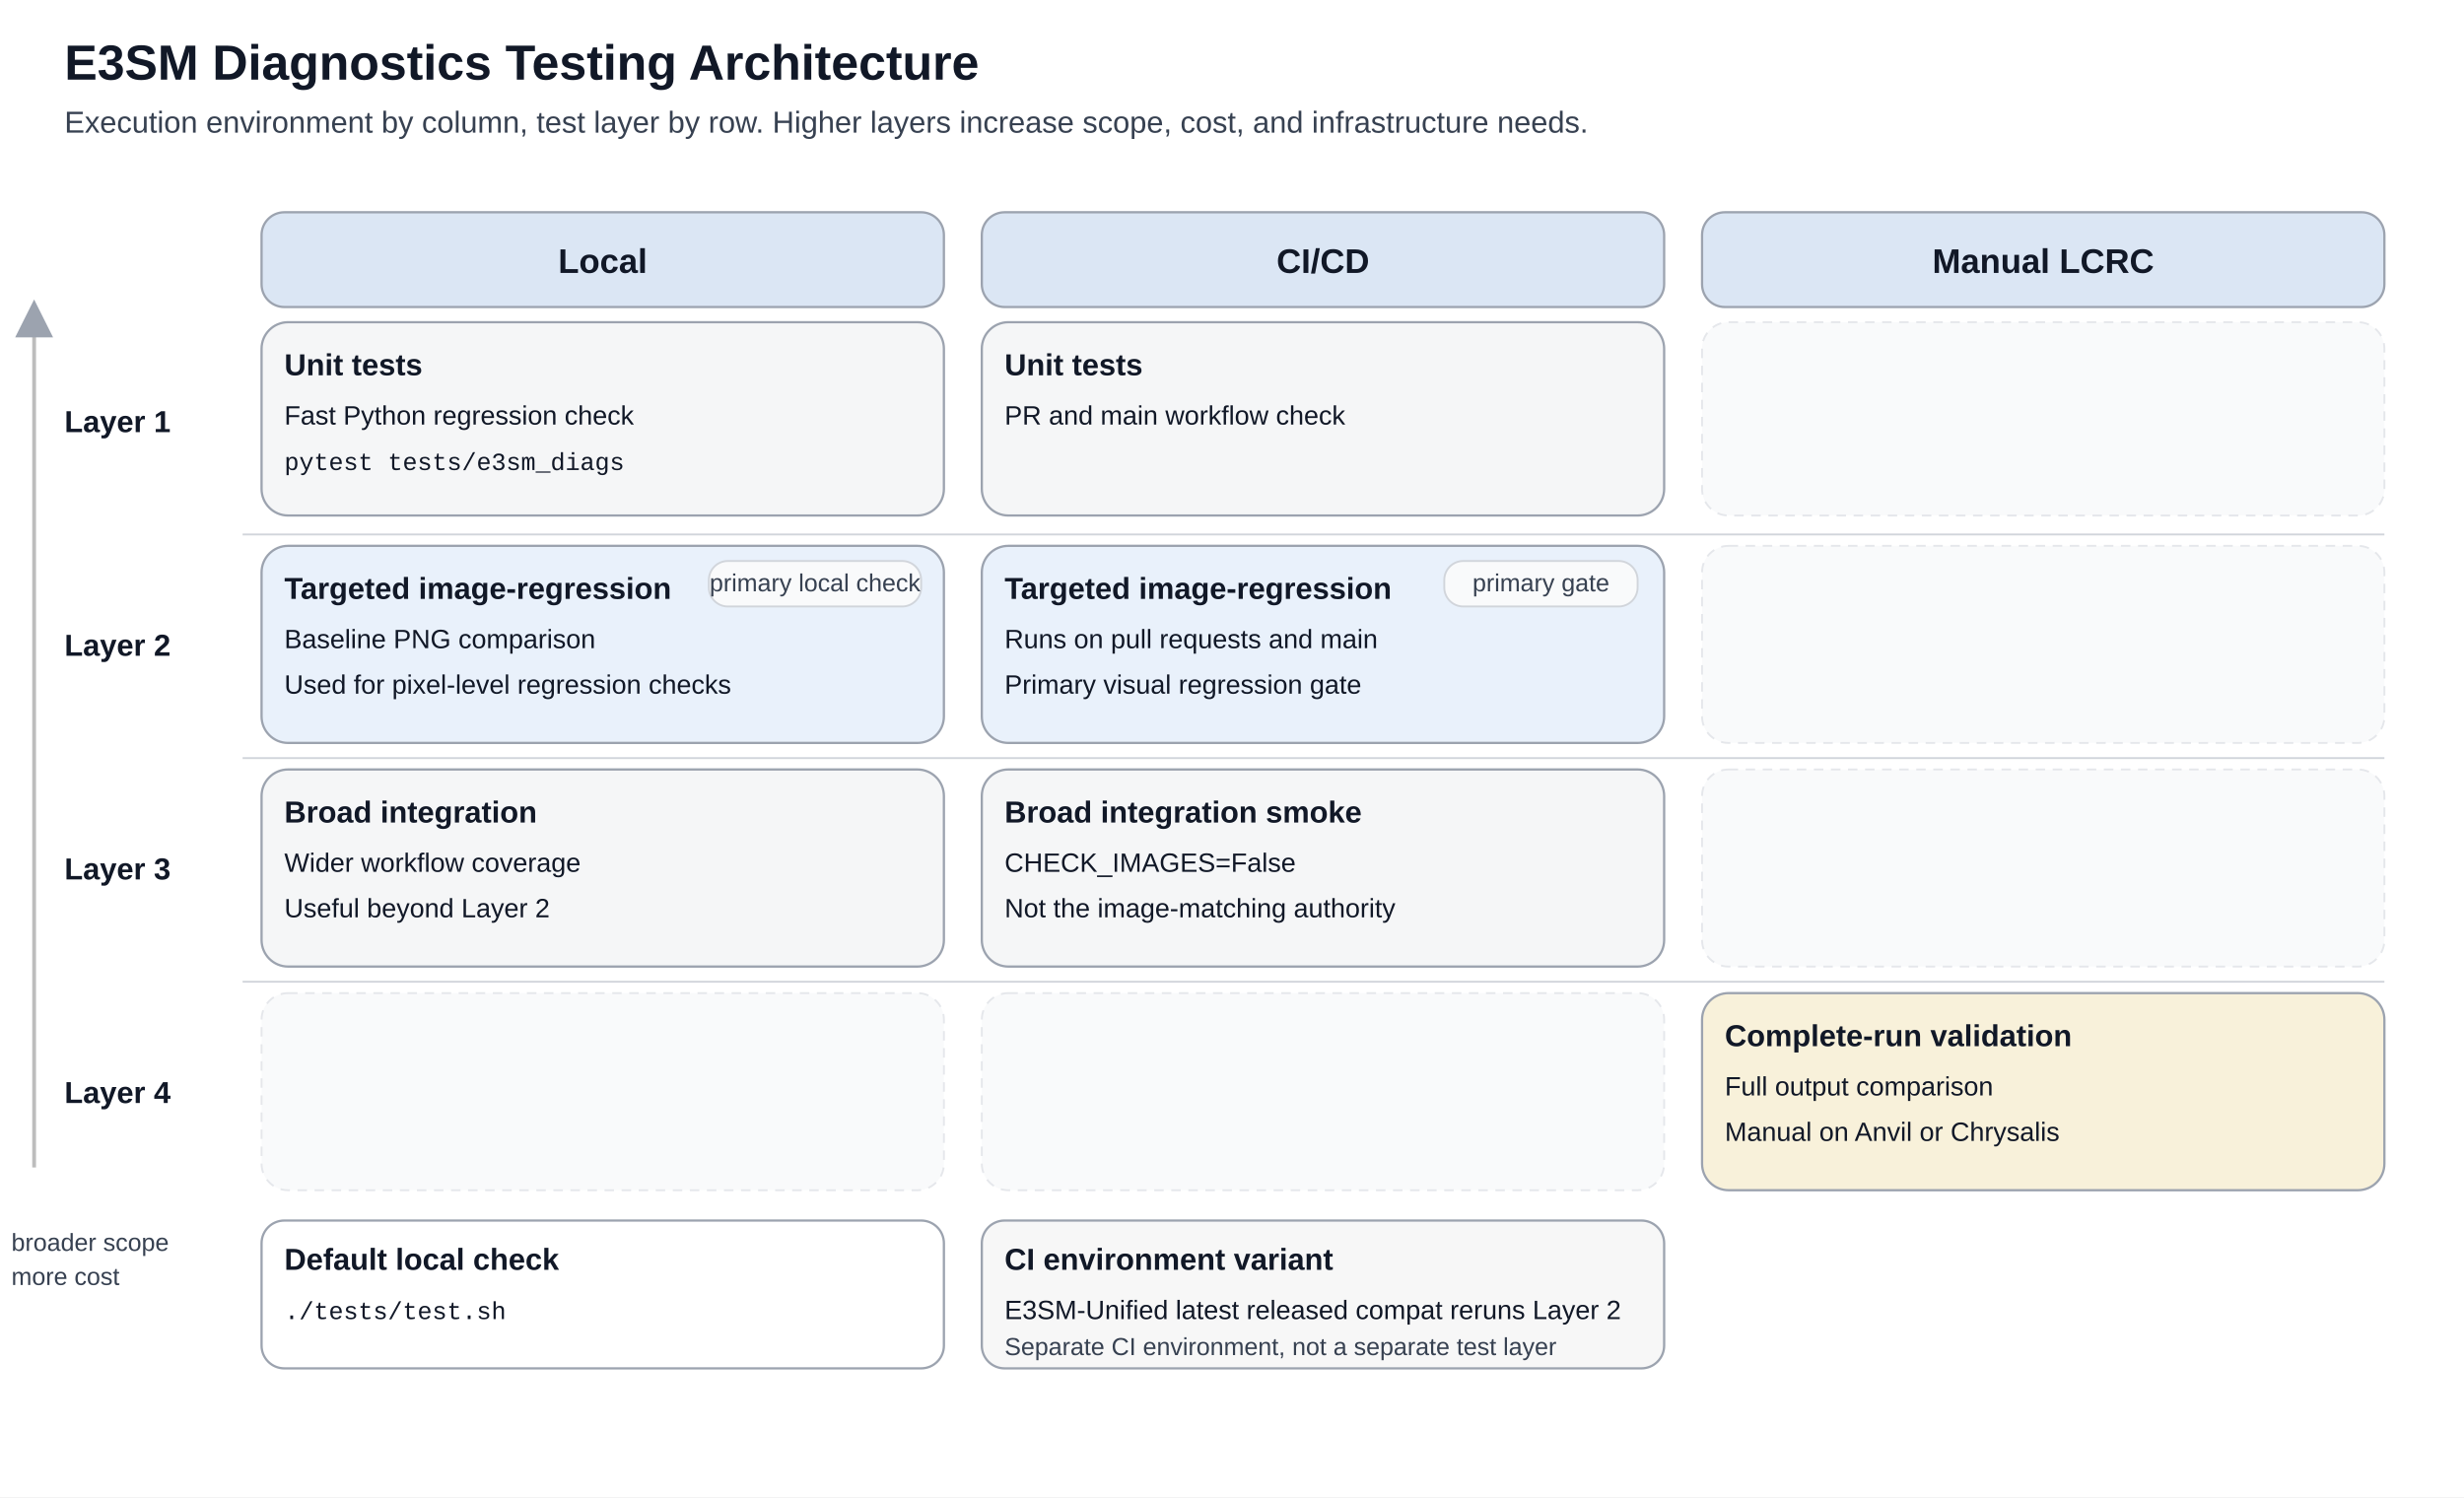
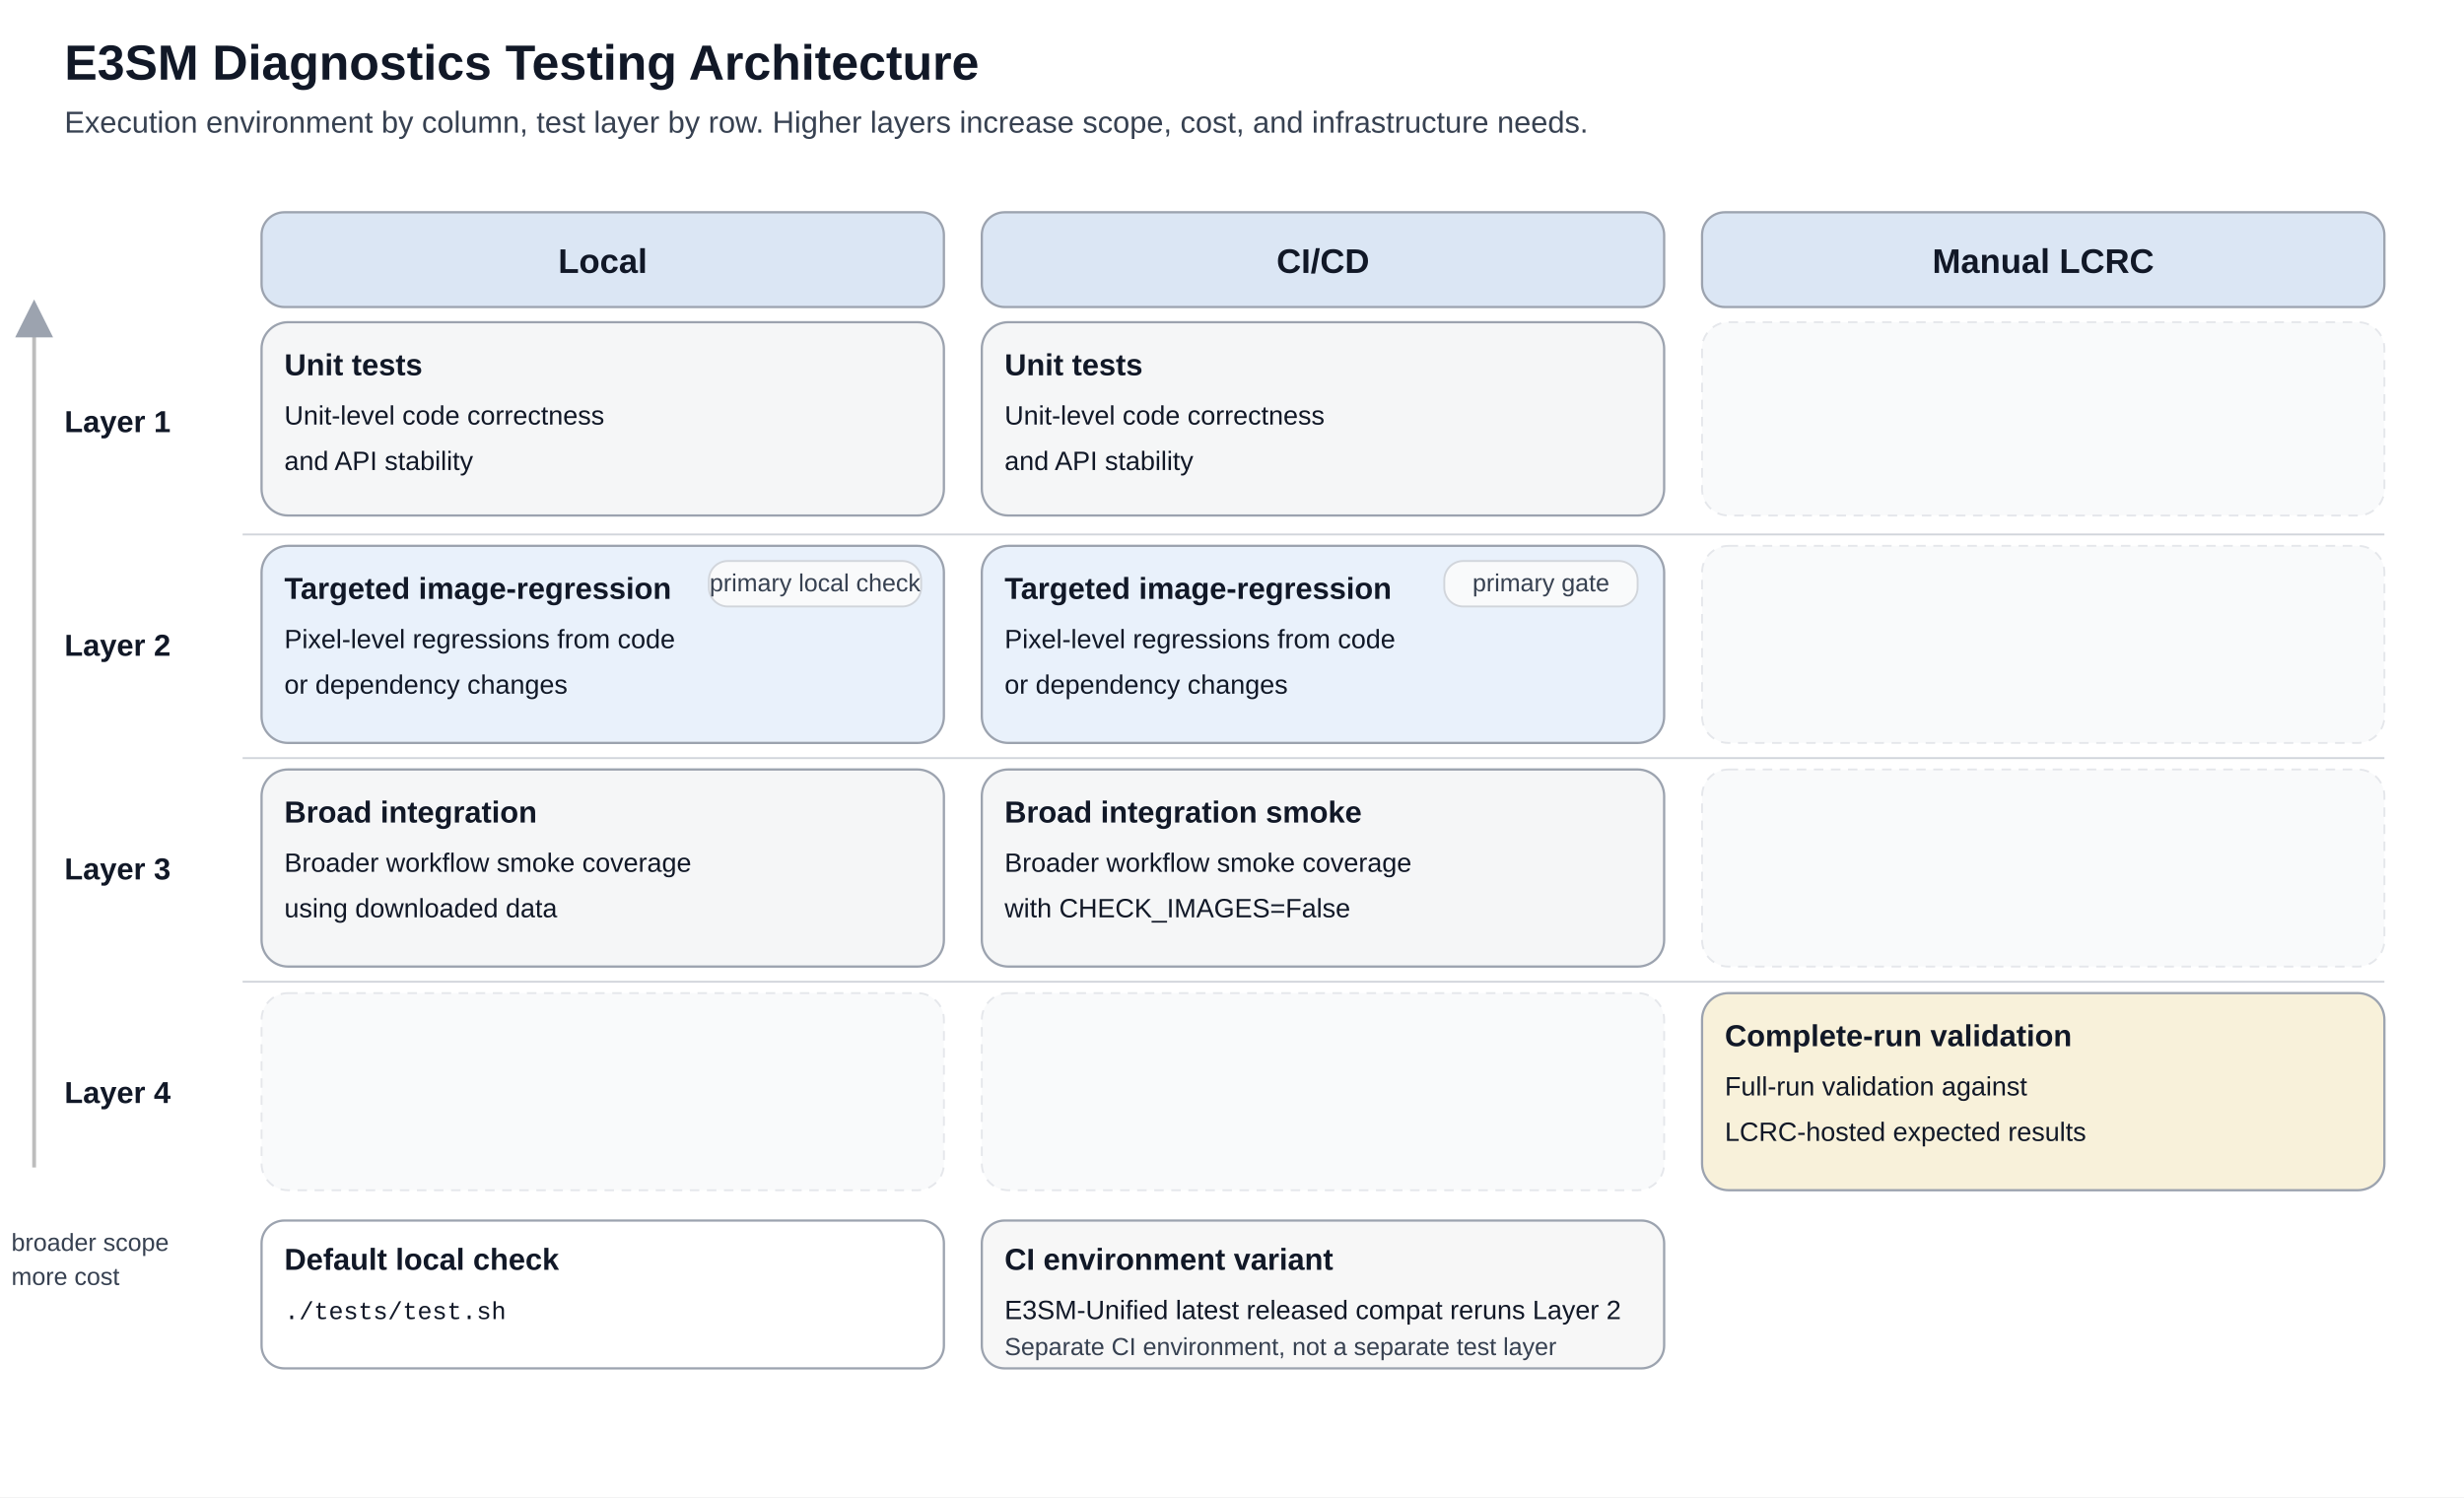
<svg xmlns="http://www.w3.org/2000/svg" width="1300" height="790" viewBox="0 0 1300 790" role="img" aria-labelledby="title desc">
  <defs>
    <style>
      .title { font: 700 26px Arial, Helvetica, sans-serif; fill: #111827; }
      .subtitle { font: 16px Arial, Helvetica, sans-serif; fill: #374151; }
      .header { font: 700 18px Arial, Helvetica, sans-serif; fill: #111827; }
      .label { font: 700 16px Arial, Helvetica, sans-serif; fill: #111827; }
      .body { font: 14px Arial, Helvetica, sans-serif; fill: #111827; }
      .small { font: 13px Arial, Helvetica, sans-serif; fill: #374151; }
      .code { font: 13px 'Courier New', Courier, monospace; fill: #111827; }
      .note { font: 13px Arial, Helvetica, sans-serif; fill: #374151; }
      .box { stroke: #9ca3af; stroke-width: 1.2; }
      .grid { stroke: #d1d5db; stroke-width: 1; }
      .badge { fill: #f9fafb; stroke: #d1d5db; stroke-width: 1; }
      .blank { fill: #f9fafb; stroke: #e5e7eb; stroke-dasharray: 5 4; }
    </style>
    <marker id="arrow" markerWidth="10" markerHeight="10" refX="5" refY="5" orient="auto-start-reverse">
      <path d="M 0 0 L 10 5 L 0 10 z" fill="#9ca3af" />
    </marker>
  </defs>
  <rect width="1300" height="790" fill="#ffffff" />
  <text x="34" y="42" class="title">E3SM Diagnostics Testing Architecture</text>
  <text x="34" y="70" class="subtitle">Execution environment by column, test layer by row. Higher layers increase scope, cost, and infrastructure needs.</text>
  <rect x="138" y="112" width="360" height="50" rx="12" fill="#dbe6f4" class="box" />
  <rect x="518" y="112" width="360" height="50" rx="12" fill="#dbe6f4" class="box" />
  <rect x="898" y="112" width="360" height="50" rx="12" fill="#dbe6f4" class="box" />
  <text x="318" y="144" text-anchor="middle" class="header">Local</text>
  <text x="698" y="144" text-anchor="middle" class="header">CI/CD</text>
  <text x="1078" y="144" text-anchor="middle" class="header">Manual LCRC</text>
  <line x1="128" y1="282" x2="1258" y2="282" class="grid" />
  <line x1="128" y1="400" x2="1258" y2="400" class="grid" />
  <line x1="128" y1="518" x2="1258" y2="518" class="grid" />
  <text x="34" y="228" class="label">Layer 1</text>
  <text x="34" y="346" class="label">Layer 2</text>
  <text x="34" y="464" class="label">Layer 3</text>
  <text x="34" y="582" class="label">Layer 4</text>
  <line x1="18" y1="616" x2="18" y2="168" stroke="#bdbdbd" stroke-width="2" marker-end="url(#arrow)" />
  <text x="6" y="660" class="note">broader scope</text>
  <text x="6" y="678" class="note">more cost</text>
  <rect x="138" y="170" width="360" height="102" rx="14" fill="#f5f6f7" class="box" />
  <text x="150" y="198" class="label">Unit tests</text>
-   <text x="150" y="224" class="body">Fast Python regression check</text>
-   <text x="150" y="248" class="code">pytest tests/e3sm_diags</text>
+   <text x="150" y="224" class="body">Unit-level code correctness</text>
+   <text x="150" y="248" class="body">and API stability</text>
  <rect x="518" y="170" width="360" height="102" rx="14" fill="#f5f6f7" class="box" />
  <text x="530" y="198" class="label">Unit tests</text>
-   <text x="530" y="224" class="body">PR and main workflow check</text>
+   <text x="530" y="224" class="body">Unit-level code correctness</text>
+   <text x="530" y="248" class="body">and API stability</text>
  <rect x="898" y="170" width="360" height="102" rx="14" class="blank" />
  <rect x="138" y="288" width="360" height="104" rx="14" fill="#e9f1fb" class="box" />
  <text x="150" y="316" class="label">Targeted image-regression</text>
  <rect x="374" y="296" width="112" height="24" rx="10" class="badge" />
  <text x="430" y="312" text-anchor="middle" class="small">primary local check</text>
-   <text x="150" y="342" class="body">Baseline PNG comparison</text>
-   <text x="150" y="366" class="body">Used for pixel-level regression checks</text>
+   <text x="150" y="342" class="body">Pixel-level regressions from code</text>
+   <text x="150" y="366" class="body">or dependency changes</text>
  <rect x="518" y="288" width="360" height="104" rx="14" fill="#e9f1fb" class="box" />
  <text x="530" y="316" class="label">Targeted image-regression</text>
  <rect x="762" y="296" width="102" height="24" rx="10" class="badge" />
  <text x="813" y="312" text-anchor="middle" class="small">primary gate</text>
-   <text x="530" y="342" class="body">Runs on pull requests and main</text>
-   <text x="530" y="366" class="body">Primary visual regression gate</text>
+   <text x="530" y="342" class="body">Pixel-level regressions from code</text>
+   <text x="530" y="366" class="body">or dependency changes</text>
  <rect x="898" y="288" width="360" height="104" rx="14" class="blank" />
  <rect x="138" y="406" width="360" height="104" rx="14" fill="#f5f6f7" class="box" />
  <text x="150" y="434" class="label">Broad integration</text>
-   <text x="150" y="460" class="body">Wider workflow coverage</text>
-   <text x="150" y="484" class="body">Useful beyond Layer 2</text>
+   <text x="150" y="460" class="body">Broader workflow smoke coverage</text>
+   <text x="150" y="484" class="body">using downloaded data</text>
  <rect x="518" y="406" width="360" height="104" rx="14" fill="#f5f6f7" class="box" />
  <text x="530" y="434" class="label">Broad integration smoke</text>
-   <text x="530" y="460" class="body">CHECK_IMAGES=False</text>
-   <text x="530" y="484" class="body">Not the image-matching authority</text>
+   <text x="530" y="460" class="body">Broader workflow smoke coverage</text>
+   <text x="530" y="484" class="body">with CHECK_IMAGES=False</text>
  <rect x="898" y="406" width="360" height="104" rx="14" class="blank" />
  <rect x="138" y="524" width="360" height="104" rx="14" class="blank" />
  <rect x="518" y="524" width="360" height="104" rx="14" class="blank" />
  <rect x="898" y="524" width="360" height="104" rx="14" fill="#f8f1da" class="box" />
  <text x="910" y="552" class="label">Complete-run validation</text>
-   <text x="910" y="578" class="body">Full output comparison</text>
-   <text x="910" y="602" class="body">Manual on Anvil or Chrysalis</text>
+   <text x="910" y="578" class="body">Full-run validation against</text>
+   <text x="910" y="602" class="body">LCRC-hosted expected results</text>
  <rect x="138" y="644" width="360" height="78" rx="12" fill="#ffffff" class="box" />
  <text x="150" y="670" class="label">Default local check</text>
  <text x="150" y="696" class="code">./tests/test.sh</text>
  <rect x="518" y="644" width="360" height="78" rx="12" fill="#f7f7f7" class="box" />
  <text x="530" y="670" class="label">CI environment variant</text>
  <text x="530" y="696" class="body">E3SM-Unified latest released compat reruns Layer 2</text>
  <text x="530" y="715" class="small">Separate CI environment, not a separate test layer</text>
</svg>
